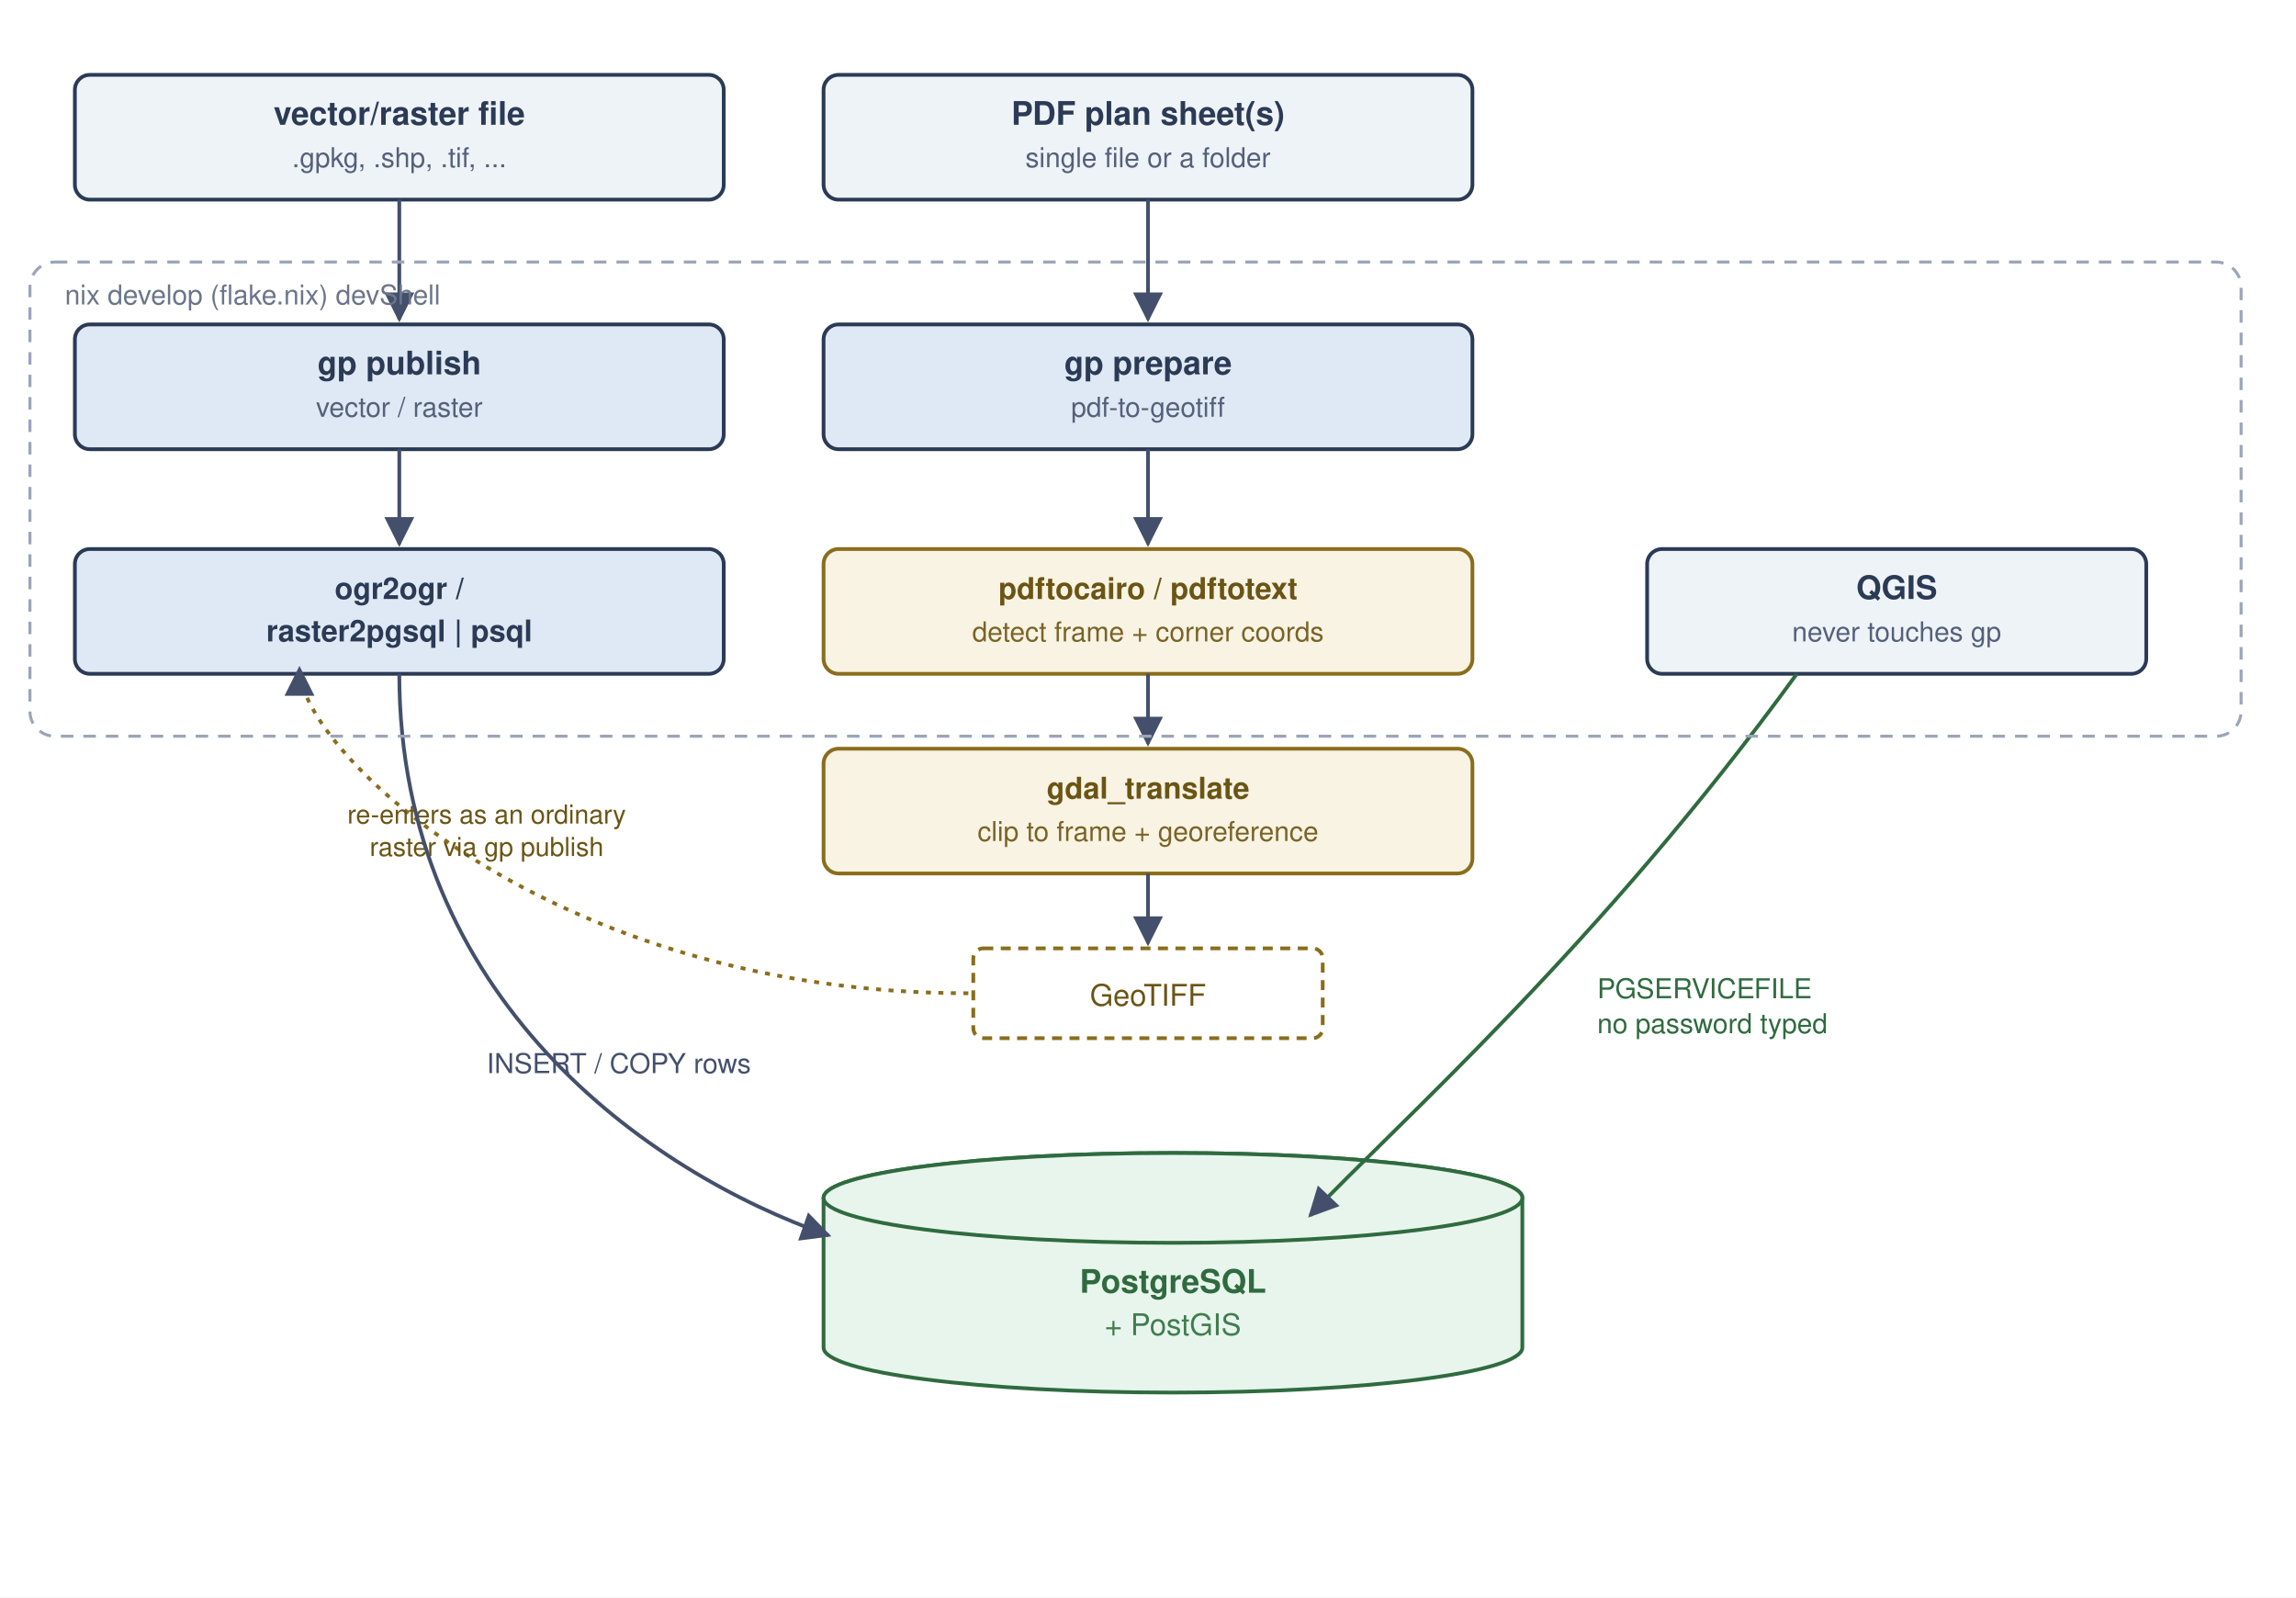
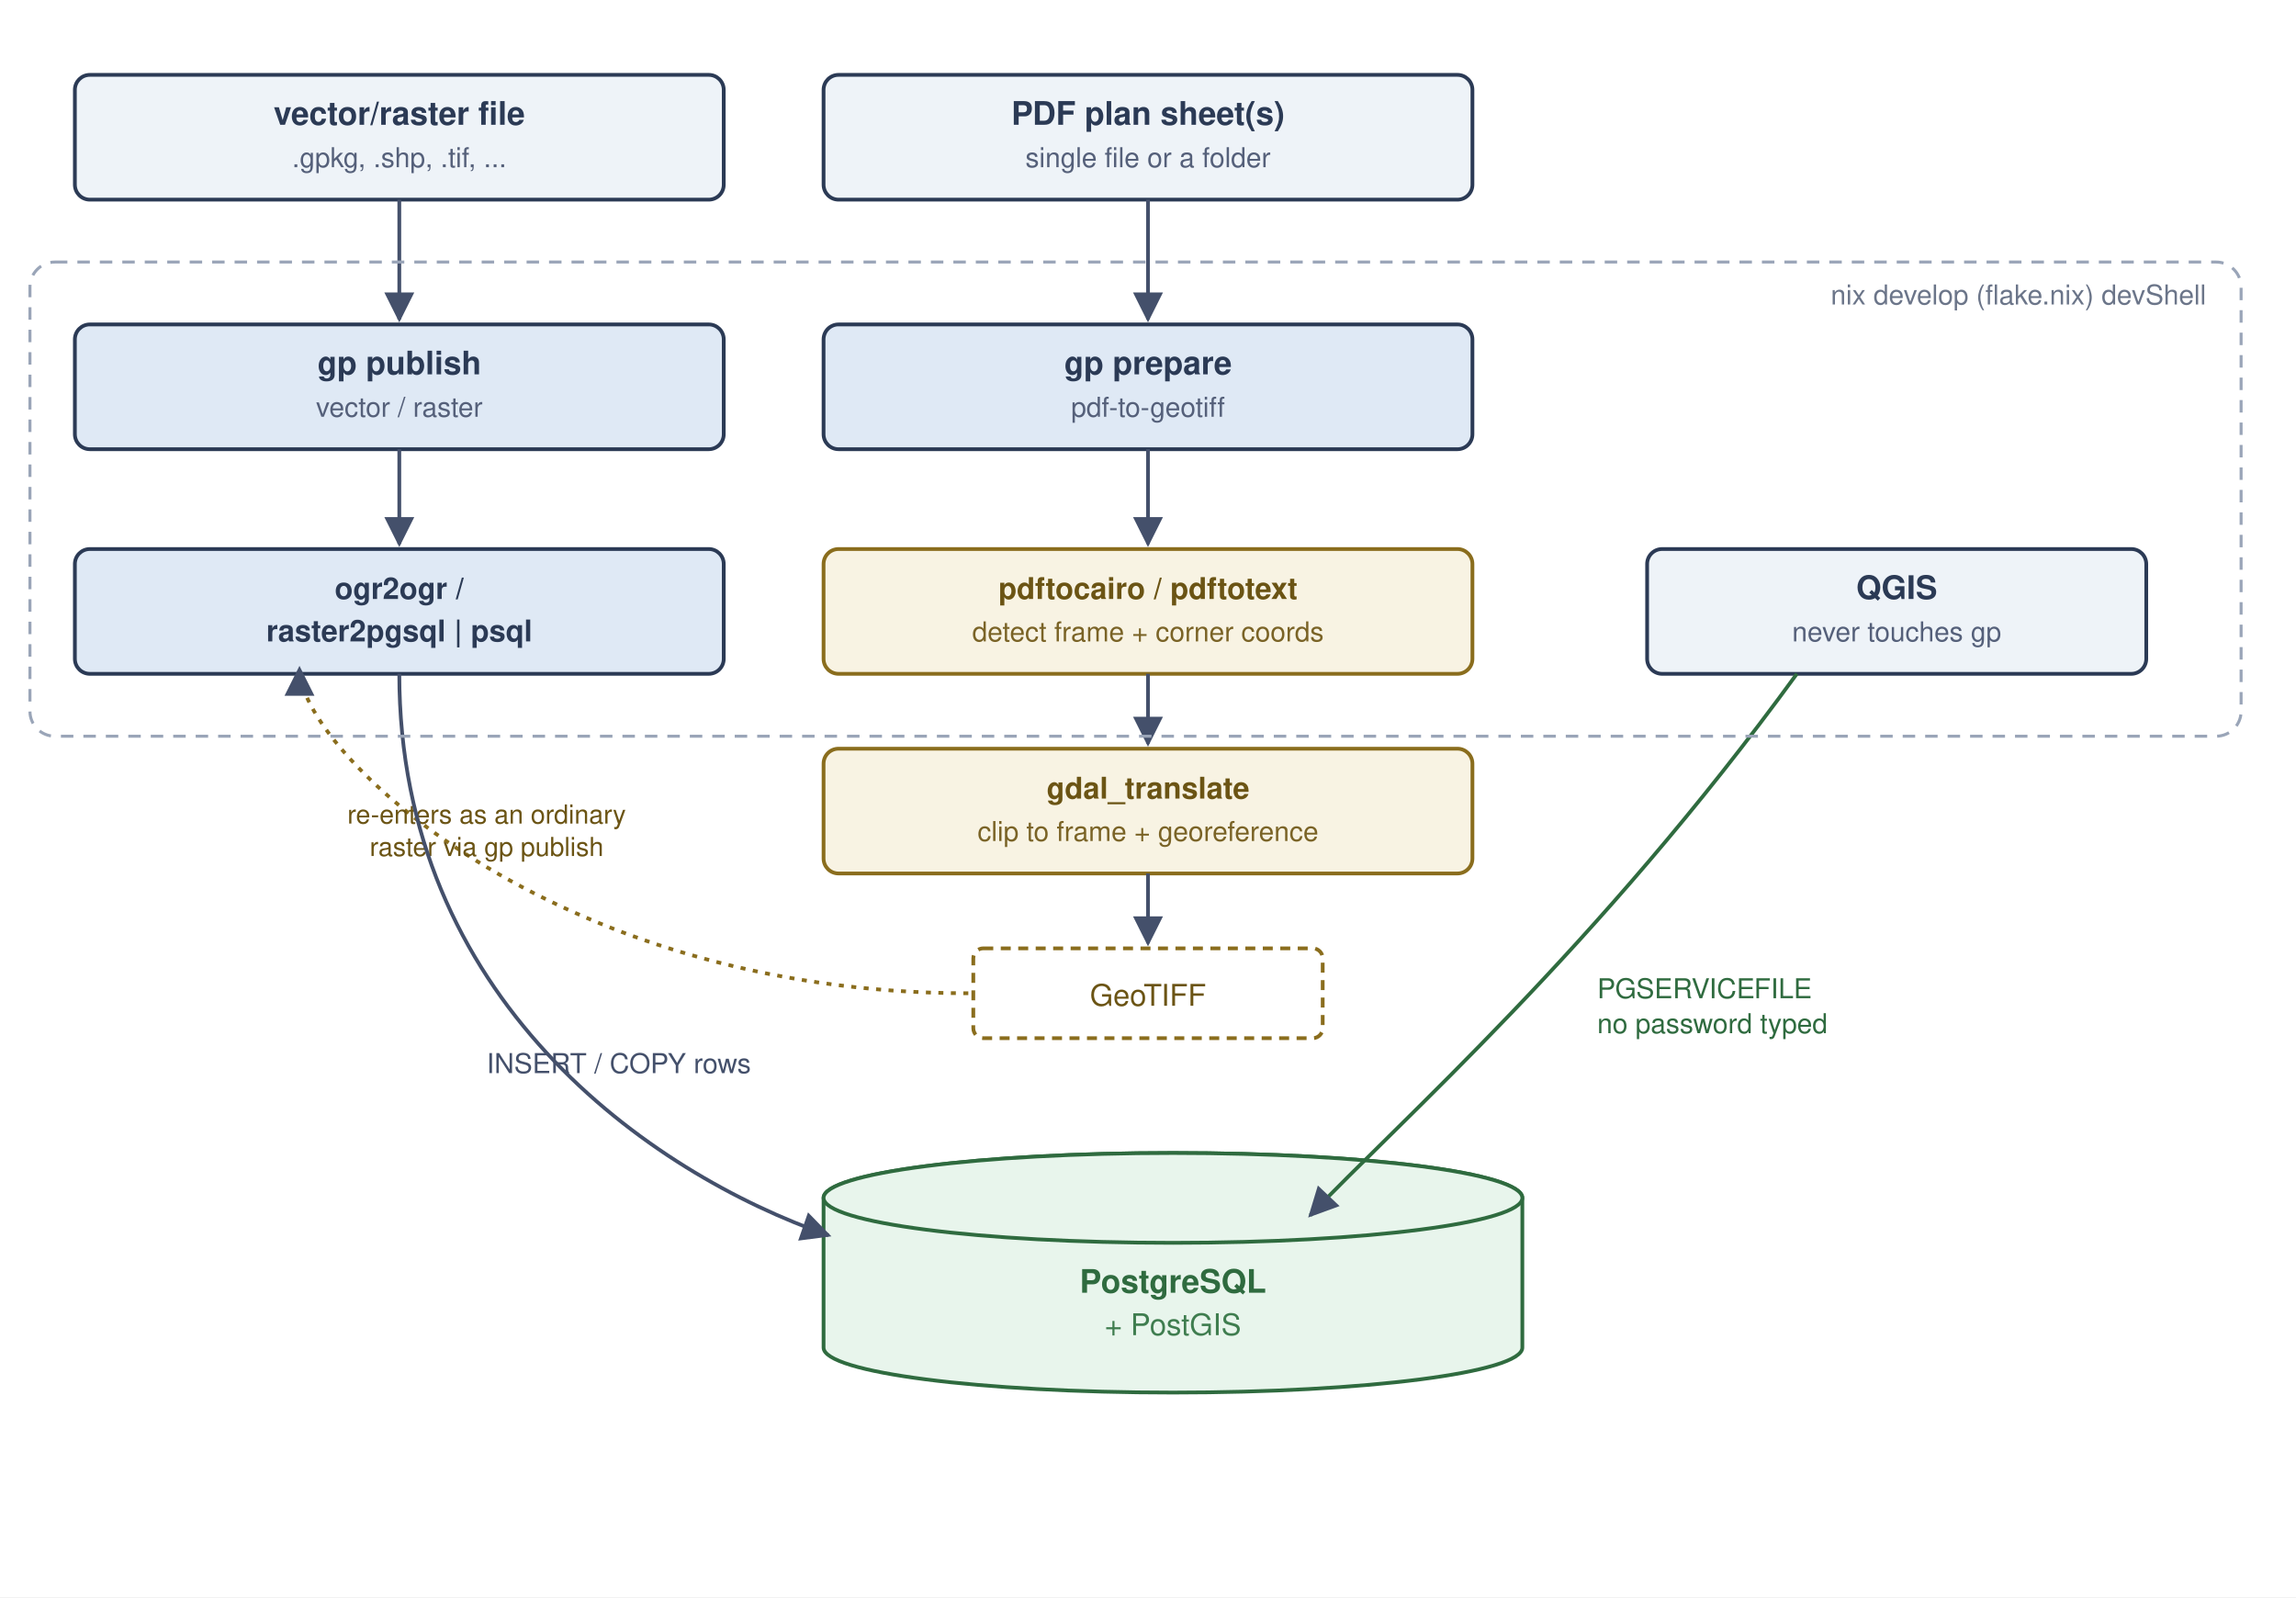
<svg xmlns="http://www.w3.org/2000/svg" viewBox="0 0 920 640" font-family="Helvetica, Arial, sans-serif">
  <defs>
    <marker id="arrow" viewBox="0 0 10 10" refX="9" refY="5" markerWidth="8" markerHeight="8" orient="auto-start-reverse">
      <path d="M0,0 L10,5 L0,10 z" fill="#44506b" />
    </marker>
  </defs>
  <rect x="0" y="0" width="920" height="640" fill="#ffffff" />
  <rect x="30" y="30" width="260" height="50" rx="6" fill="#eef3f8" stroke="#2b3a55" stroke-width="1.5" />
  <text x="160" y="50" text-anchor="middle" font-size="13" font-weight="600" fill="#2b3a55">vector/raster file</text>
  <text x="160" y="67" text-anchor="middle" font-size="11" fill="#55607a">.gpkg, .shp, .tif, ...</text>
  <rect x="330" y="30" width="260" height="50" rx="6" fill="#eef3f8" stroke="#2b3a55" stroke-width="1.5" />
  <text x="460" y="50" text-anchor="middle" font-size="13" font-weight="600" fill="#2b3a55">PDF plan sheet(s)</text>
  <text x="460" y="67" text-anchor="middle" font-size="11" fill="#55607a">single file or a folder</text>
  <rect x="30" y="130" width="260" height="50" rx="6" fill="#dfe9f5" stroke="#2b3a55" stroke-width="1.5" />
  <text x="160" y="150" text-anchor="middle" font-size="13" font-weight="600" fill="#2b3a55">gp publish</text>
  <text x="160" y="167" text-anchor="middle" font-size="11" fill="#55607a">vector / raster</text>
  <rect x="330" y="130" width="260" height="50" rx="6" fill="#dfe9f5" stroke="#2b3a55" stroke-width="1.5" />
  <text x="460" y="150" text-anchor="middle" font-size="13" font-weight="600" fill="#2b3a55">gp prepare</text>
  <text x="460" y="167" text-anchor="middle" font-size="11" fill="#55607a">pdf-to-geotiff</text>
  <rect x="330" y="220" width="260" height="50" rx="6" fill="#f8f3e3" stroke="#8a6d1d" stroke-width="1.5" />
  <text x="460" y="240" text-anchor="middle" font-size="12" font-weight="600" fill="#6b5414">pdftocairo / pdftotext</text>
  <text x="460" y="257" text-anchor="middle" font-size="11" fill="#7a6326">detect frame + corner coords</text>
  <rect x="330" y="300" width="260" height="50" rx="6" fill="#f8f3e3" stroke="#8a6d1d" stroke-width="1.5" />
  <text x="460" y="320" text-anchor="middle" font-size="12" font-weight="600" fill="#6b5414">gdal_translate</text>
  <text x="460" y="337" text-anchor="middle" font-size="11" fill="#7a6326">clip to frame + georeference</text>
  <rect x="390" y="380" width="140" height="36" rx="4" fill="#ffffff" stroke="#8a6d1d" stroke-width="1.5" stroke-dasharray="4,3" />
  <text x="460" y="403" text-anchor="middle" font-size="12" fill="#6b5414">GeoTIFF</text>
  <rect x="30" y="220" width="260" height="50" rx="6" fill="#dfe9f5" stroke="#2b3a55" stroke-width="1.5" />
  <text x="160" y="240" text-anchor="middle" font-size="12" font-weight="600" fill="#2b3a55">ogr2ogr /</text>
  <text x="160" y="257" text-anchor="middle" font-size="12" font-weight="600" fill="#2b3a55">raster2pgsql | psql</text>
  <rect x="660" y="220" width="200" height="50" rx="6" fill="#eef3f8" stroke="#2b3a55" stroke-width="1.5" />
  <text x="760" y="240" text-anchor="middle" font-size="13" font-weight="600" fill="#2b3a55">QGIS</text>
  <text x="760" y="257" text-anchor="middle" font-size="11" fill="#55607a">never touches gp</text>
  <g>
    <path d="M 330 540 L 330 480 A 140 18 0 0 1 610 480 L 610 540 A 140 18 0 0 1 330 540 Z" fill="#e8f5ec" stroke="#2f6b3f" stroke-width="1.5" />
    <ellipse cx="470" cy="480" rx="140" ry="18" fill="#e8f5ec" stroke="#2f6b3f" stroke-width="1.5" />
    <text x="470" y="518" text-anchor="middle" font-size="13" font-weight="600" fill="#2f6b3f">PostgreSQL</text>
    <text x="470" y="535" text-anchor="middle" font-size="12" fill="#3f7d4f">+ PostGIS</text>
  </g>
  <line x1="160" y1="80" x2="160" y2="128" stroke="#44506b" stroke-width="1.5" marker-end="url(#arrow)" />
  <line x1="460" y1="80" x2="460" y2="128" stroke="#44506b" stroke-width="1.5" marker-end="url(#arrow)" />
  <line x1="160" y1="180" x2="160" y2="218" stroke="#44506b" stroke-width="1.5" marker-end="url(#arrow)" />
  <line x1="460" y1="180" x2="460" y2="218" stroke="#44506b" stroke-width="1.5" marker-end="url(#arrow)" />
  <line x1="460" y1="270" x2="460" y2="298" stroke="#44506b" stroke-width="1.5" marker-end="url(#arrow)" />
  <line x1="460" y1="350" x2="460" y2="378" stroke="#44506b" stroke-width="1.5" marker-end="url(#arrow)" />
  <path d="M 388 398 C 220 398 120 300 120 268" fill="none" stroke="#8a6d1d" stroke-width="1.5" stroke-dasharray="2,3" marker-end="url(#arrow)" />
  <text x="195" y="330" text-anchor="middle" font-size="10.5" fill="#6b5414">re-enters as an ordinary</text>
  <text x="195" y="343" text-anchor="middle" font-size="10.5" fill="#6b5414">raster via gp publish</text>
  <path d="M 160 270 C 160 400 260 470 332 495" fill="none" stroke="#44506b" stroke-width="1.5" marker-end="url(#arrow)" />
  <text x="195" y="430" font-size="11" fill="#44506b">INSERT / COPY rows</text>
  <path d="M 720 270 C 640 380 560 450 525 487" fill="none" stroke="#2f6b3f" stroke-width="1.5" marker-end="url(#arrow)" />
  <text x="640" y="400" font-size="11" fill="#2f6b3f">PGSERVICEFILE</text>
  <text x="640" y="414" font-size="11" fill="#2f6b3f">no password typed</text>
  <rect x="12" y="105" width="886" height="190" rx="10" fill="none" stroke="#9aa5b8" stroke-width="1.2" stroke-dasharray="5,4" />
-   <text x="26" y="122" font-size="11" fill="#6b7589">nix develop (flake.nix) devShell</text>
+   <text x="884" y="122" text-anchor="end" font-size="11" fill="#6b7589">nix develop (flake.nix) devShell</text>
</svg>
